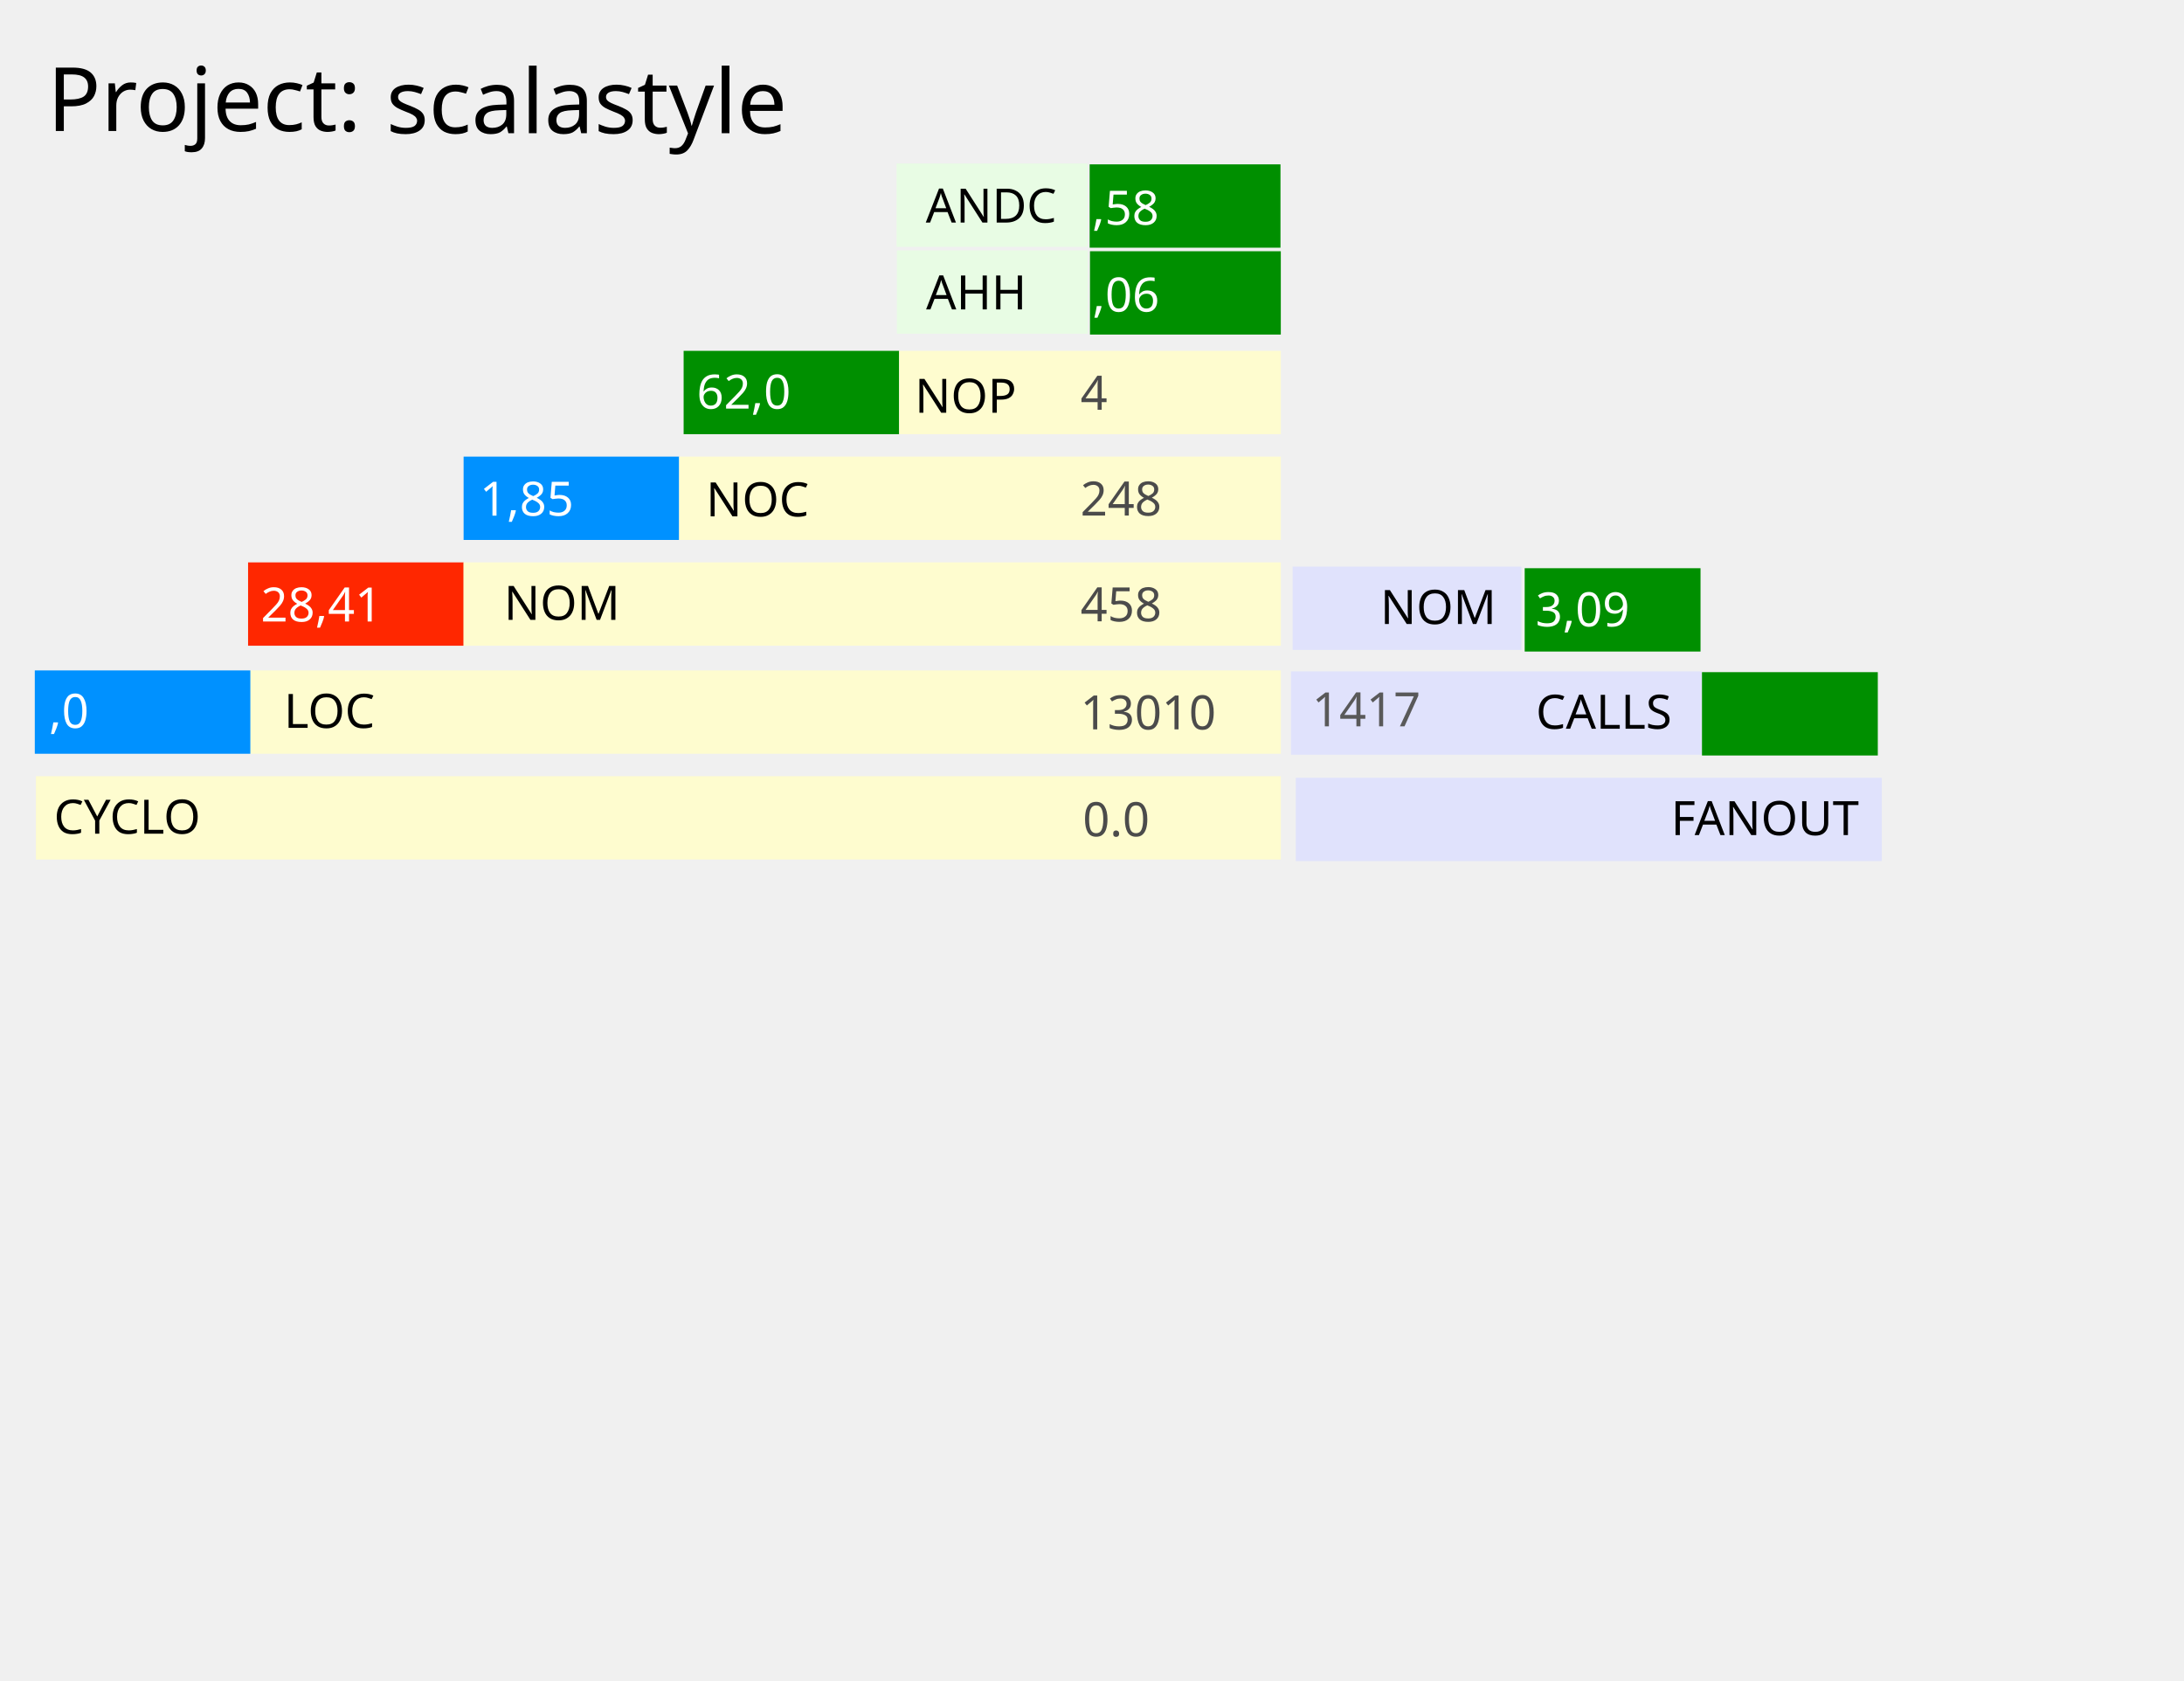
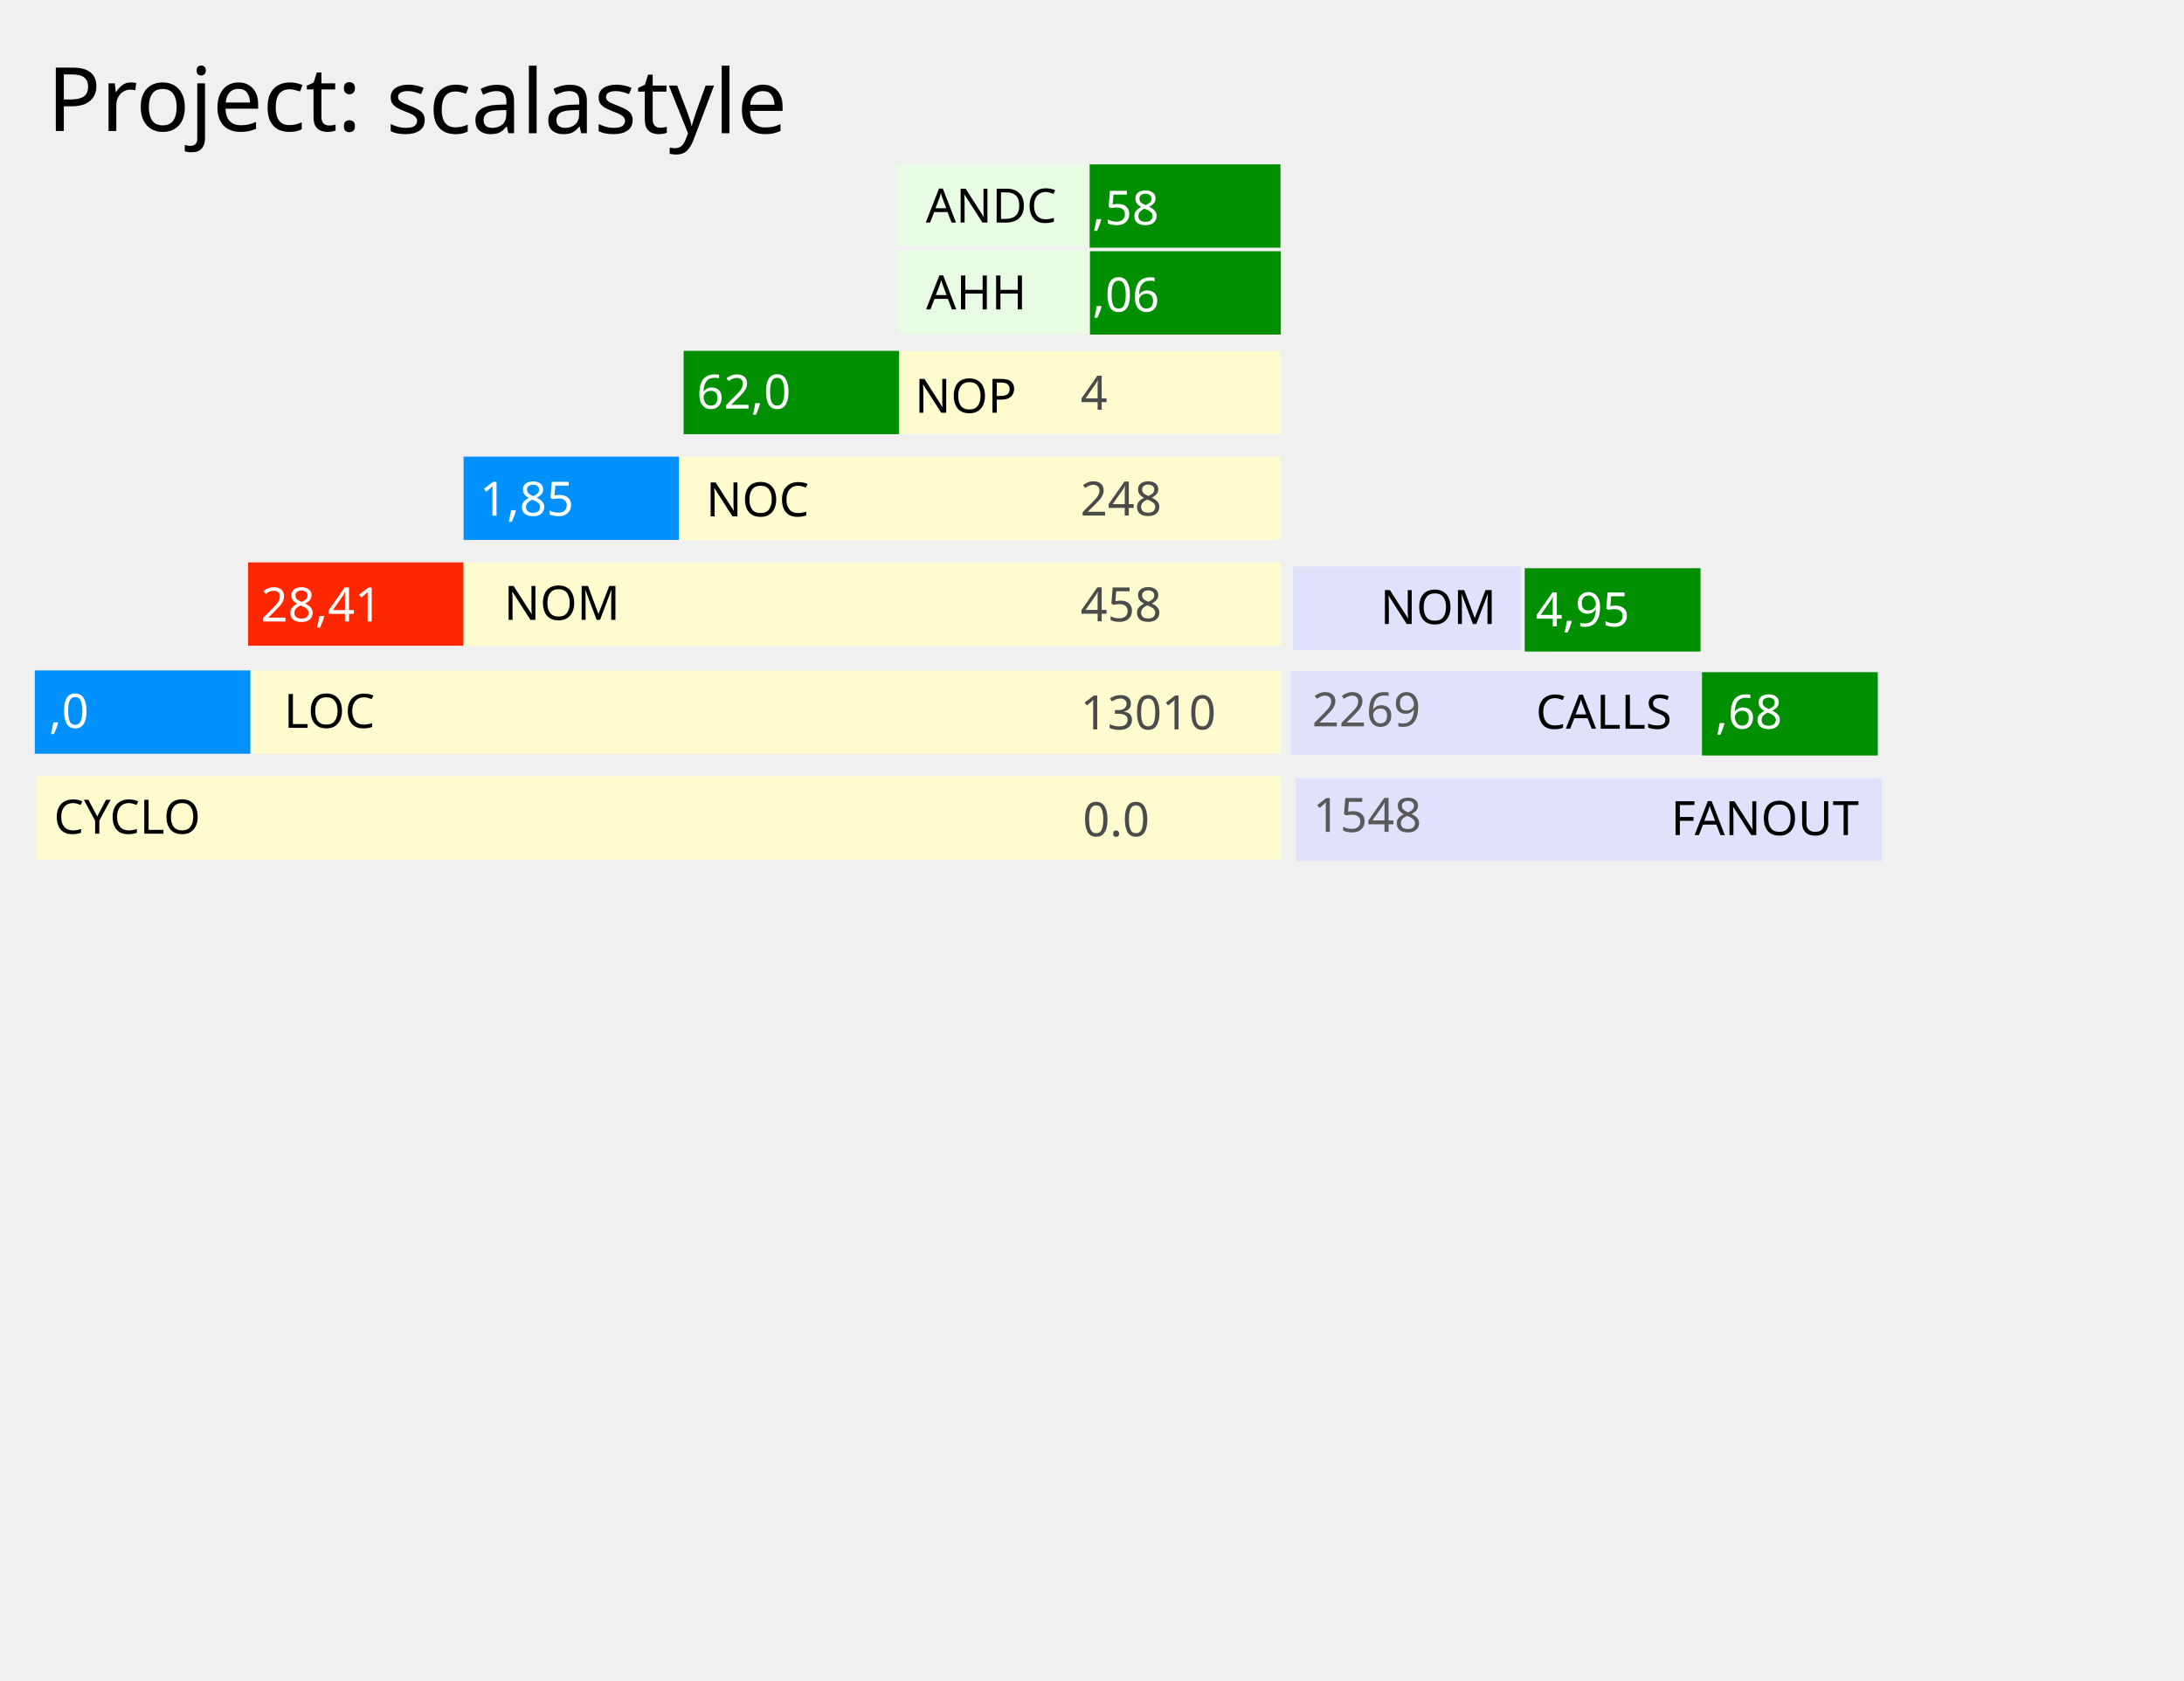
<svg xmlns="http://www.w3.org/2000/svg" xmlns:xlink="http://www.w3.org/1999/xlink" height="200mm" id="svg8" version="1.1" viewBox="0 0 260 200" width="260mm">
  <defs id="defs2">
    <linearGradient id="linearGradient840">
      <stop id="stop836" offset="0" style="stop-color:#000000;stop-opacity:1;" />
      <stop id="stop838" offset="1" style="stop-color:#000000;stop-opacity:0;" />
    </linearGradient>
    <linearGradient gradientUnits="userSpaceOnUse" id="linearGradient842" x1="33.221" x2="113.455" xlink:href="#linearGradient840" y1="-139.545" y2="-139.545" />
  </defs>
  <g id="layer1" transform="translate(0,-97)">
    <rect height="9.919" id="rect826" style="fill:#008f00;fill-opacity:1;stroke:none;stroke-width:0.14;stroke-miterlimit:4;stroke-dasharray:none;stroke-opacity:1" width="25.658" x="81.384" y="138.762" />
    <rect height="9.919" id="rect826-1" style="fill:#fefccf;fill-opacity:1;stroke:none;stroke-width:0.186;stroke-miterlimit:4;stroke-dasharray:none;stroke-opacity:1" width="45.436" x="107.041" y="138.762" />
    <text id="text1141" style="font-style:normal;font-weight:normal;font-size:10.583px;line-height:1.25;font-family:sans-serif;letter-spacing:0px;word-spacing:0px;fill:#000000;fill-opacity:1;stroke:none;stroke-width:0.265" x="108.912" xml:space="preserve" y="146.135">
      <tspan id="tspan1139" style="stroke-width:0.265" x="108.912" y="146.135">
        <tspan id="tspan1137" style="font-size:5.644px;fill:#000000;fill-opacity:1;stroke-width:0.265" x="108.912" y="146.135">NOP</tspan>
      </tspan>
    </text>
    <text id="text1115" style="font-style:normal;font-weight:normal;font-size:10.583px;line-height:1.25;font-family:sans-serif;letter-spacing:0px;word-spacing:0px;fill:#4b4b4b;fill-opacity:1;stroke:none;stroke-width:0.265" x="128.623" xml:space="preserve" y="145.776">
      <tspan id="tspan1113" style="fill:#4b4b4b;fill-opacity:1;stroke-width:0.265" x="128.623" y="145.776">
        <tspan id="tspan1111" style="font-size:5.644px;fill:#4b4b4b;fill-opacity:1;stroke-width:0.265" x="128.623" y="145.776">4</tspan>
      </tspan>
    </text>
    <rect height="9.919" id="rect826-2" style="fill:#0091ff;fill-opacity:1;stroke:none;stroke-width:0.14;stroke-miterlimit:4;stroke-dasharray:none;stroke-opacity:1" width="25.658" x="55.191" y="151.353" />
    <rect height="9.919" id="rect826-1-8" style="fill:#fefccf;fill-opacity:1;stroke:none;stroke-width:0.234;stroke-miterlimit:4;stroke-dasharray:none;stroke-opacity:1" width="71.628" x="80.849" y="151.353" />
    <text id="text1129" style="font-style:normal;font-weight:normal;font-size:10.583px;line-height:1.25;font-family:sans-serif;letter-spacing:0px;word-spacing:0px;fill:#000000;fill-opacity:1;stroke:none;stroke-width:0.265" x="84.056" xml:space="preserve" y="158.459">
      <tspan id="tspan1127" style="stroke-width:0.265" x="84.056" y="158.459">
        <tspan id="tspan1123" style="font-size:5.644px;fill:#000000;fill-opacity:1;stroke-width:0.265" x="84.056" y="158.459">NOC</tspan>
        <tspan dx="0" id="tspan1125" style="font-size:5.644px;fill:#000000;fill-opacity:1;stroke-width:0.265" x="96.668" y="158.459" />
      </tspan>
    </text>
    <text id="text1135" style="font-style:normal;font-weight:normal;font-size:10.583px;line-height:1.25;font-family:sans-serif;letter-spacing:0px;word-spacing:0px;fill:#4b4b4b;fill-opacity:1;stroke:none;stroke-width:0.265" x="128.623" xml:space="preserve" y="158.367">
      <tspan id="tspan1133" style="fill:#4b4b4b;fill-opacity:1;stroke-width:0.265" x="128.623" y="158.367">
        <tspan id="tspan1131" style="font-size:5.644px;fill:#4b4b4b;fill-opacity:1;stroke-width:0.265" x="128.623" y="158.367">248</tspan>
      </tspan>
    </text>
    <text id="text1177" style="font-style:normal;font-weight:normal;font-size:10.583px;line-height:1.25;font-family:sans-serif;letter-spacing:0px;word-spacing:0px;fill:#ffffff;fill-opacity:1;stroke:none;stroke-width:0.265" x="82.944" xml:space="preserve" y="145.642">
      <tspan id="tspan1175" style="stroke-width:0.265" x="82.944" y="145.642">
        <tspan id="tspan1173" style="font-size:5.644px;fill:#ffffff;fill-opacity:1;stroke-width:0.265" x="82.944" y="145.642">62,0</tspan>
      </tspan>
    </text>
    <text id="text1121" style="font-style:normal;font-weight:normal;font-size:10.583px;line-height:1.25;font-family:sans-serif;letter-spacing:0px;word-spacing:0px;fill:#ffffff;fill-opacity:1;stroke:none;stroke-width:0.265" x="57.11" xml:space="preserve" y="158.383">
      <tspan id="tspan1119" style="stroke-width:0.265" x="57.11" y="158.383">
        <tspan id="tspan1117" style="font-size:5.644px;fill:#ffffff;fill-opacity:1;stroke-width:0.265" x="57.11" y="158.383">1,85</tspan>
      </tspan>
    </text>
    <rect height="9.919" id="rect826-2-8" style="fill:#ff2700;fill-opacity:1;stroke:none;stroke-width:0.14;stroke-miterlimit:4;stroke-dasharray:none;stroke-opacity:1" width="25.658" x="29.533" y="163.944" />
    <rect height="9.919" id="rect826-1-8-9" style="fill:#fefccf;fill-opacity:1;stroke:none;stroke-width:0.272;stroke-miterlimit:4;stroke-dasharray:none;stroke-opacity:1" width="97.286" x="55.191" y="163.944" />
    <text id="text1159" style="font-style:normal;font-weight:normal;font-size:10.583px;line-height:1.25;font-family:sans-serif;letter-spacing:0px;word-spacing:0px;fill:#000000;fill-opacity:1;stroke:none;stroke-width:0.265" x="60.002" xml:space="preserve" y="170.783">
      <tspan id="tspan1157" style="stroke-width:0.265" x="60.002" y="170.783">
        <tspan id="tspan1155" style="font-size:5.644px;fill:#000000;fill-opacity:1;stroke-width:0.265" x="60.002" y="170.783">NOM</tspan>
      </tspan>
    </text>
    <text id="text1171" style="font-style:normal;font-weight:normal;font-size:10.583px;line-height:1.25;font-family:sans-serif;letter-spacing:0px;word-spacing:0px;fill:#4b4b4b;fill-opacity:1;stroke:none;stroke-width:0.265" x="128.623" xml:space="preserve" y="170.958">
      <tspan id="tspan1169" style="fill:#4b4b4b;fill-opacity:1;stroke-width:0.265" x="128.623" y="170.958">
        <tspan id="tspan1167" style="font-size:5.644px;fill:#4b4b4b;fill-opacity:1;stroke-width:0.265" x="128.623" y="170.958">458</tspan>
      </tspan>
    </text>
    <text id="text1153" style="font-style:normal;font-weight:normal;font-size:10.583px;line-height:1.25;font-family:sans-serif;letter-spacing:0px;word-spacing:0px;fill:#ffffff;fill-opacity:1;stroke:none;stroke-width:0.265" x="31.051" xml:space="preserve" y="170.974">
      <tspan id="tspan1151" style="stroke-width:0.265" x="31.051" y="170.974">
        <tspan id="tspan1149" style="font-size:5.644px;fill:#ffffff;fill-opacity:1;stroke-width:0.265" x="31.051" y="170.974">28,41</tspan>
      </tspan>
    </text>
    <rect height="9.919" id="rect826-1-8-9-3" style="fill:#fefccf;fill-opacity:1;stroke:none;stroke-width:0.306;stroke-miterlimit:4;stroke-dasharray:none;stroke-opacity:1" width="122.677" x="29.801" y="176.803" />
    <text id="text1147" style="font-style:normal;font-weight:normal;font-size:10.583px;line-height:1.25;font-family:sans-serif;letter-spacing:0px;word-spacing:0px;fill:#000000;fill-opacity:1;stroke:none;stroke-width:0.265" x="33.81" xml:space="preserve" y="183.642">
      <tspan id="tspan1145" style="stroke-width:0.265" x="33.81" y="183.642">
        <tspan id="tspan1143" style="font-size:5.644px;fill:#000000;fill-opacity:1;stroke-width:0.265" x="33.81" y="183.642">LOC</tspan>
      </tspan>
    </text>
    <text id="text1165" style="font-style:normal;font-weight:normal;font-size:10.583px;line-height:1.25;font-family:sans-serif;letter-spacing:0px;word-spacing:0px;fill:#4b4b4b;fill-opacity:1;stroke:none;stroke-width:0.265" x="128.623" xml:space="preserve" y="183.817">
      <tspan id="tspan1163" style="fill:#4b4b4b;fill-opacity:1;stroke-width:0.265" x="128.623" y="183.817">
        <tspan id="tspan1161" style="font-size:5.644px;fill:#4b4b4b;fill-opacity:1;stroke-width:0.265" x="128.623" y="183.817">13010</tspan>
      </tspan>
    </text>
    <text id="text1199" style="font-style:normal;font-weight:normal;font-size:10.583px;line-height:1.25;font-family:sans-serif;letter-spacing:0px;word-spacing:0px;fill:#000000;fill-opacity:1;stroke:none;stroke-width:0.265" x="5.613" xml:space="preserve" y="112.594">
      <tspan id="tspan1197" style="stroke-width:0.265" x="5.613" y="112.594">
        <tspan id="tspan1195" style="stroke-width:0.265" x="5.613" y="112.594">Project:</tspan>
      </tspan>
    </text>
    <text id="text1205" style="font-style:normal;font-weight:normal;font-size:10.583px;line-height:1.25;font-family:sans-serif;letter-spacing:0px;word-spacing:0px;fill:#000000;fill-opacity:1;stroke:none;stroke-width:0.265" x="45.97" xml:space="preserve" y="112.861">
      <tspan id="tspan1203" style="stroke-width:0.265" x="45.97" y="112.861">
        <tspan id="tspan1201" style="stroke-width:0.265" x="45.97" y="112.861">scalastyle</tspan>
      </tspan>
    </text>
    <rect height="9.919" id="rect826-2-8-3" style="fill:#0091ff;fill-opacity:1;stroke:none;stroke-width:0.14;stroke-miterlimit:4;stroke-dasharray:none;stroke-opacity:1" width="25.658" x="4.143" y="176.803" />
    <text id="text1153-8" style="font-style:normal;font-weight:normal;font-size:5.644px;line-height:1.25;font-family:sans-serif;letter-spacing:0px;word-spacing:0px;fill:#ffffff;fill-opacity:1;stroke:none;stroke-width:0.265" x="5.834" xml:space="preserve" y="183.64">
      <tspan id="tspan1151-1" style="stroke-width:0.265" x="5.834" y="183.64">,0<tspan id="tspan1149-5" style="font-size:5.644px;fill:#ffffff;fill-opacity:1;stroke-width:0.265" x="5.834" y="183.64" />
      </tspan>
    </text>
    <rect height="9.919" id="rect826-1-8-9-3-9" style="fill:#fefccf;fill-opacity:1;stroke:none;stroke-width:0.336;stroke-miterlimit:4;stroke-dasharray:none;stroke-opacity:1" width="148.201" x="4.276" y="189.394" />
    <text id="text1147-3" style="font-style:normal;font-weight:normal;font-size:5.644px;line-height:1.25;font-family:sans-serif;letter-spacing:0px;word-spacing:0px;fill:#000000;fill-opacity:1;stroke:none;stroke-width:0.265" x="6.415" xml:space="preserve" y="196.233">
      <tspan id="tspan1145-6" style="stroke-width:0.265" x="6.415" y="196.233">CYCLO<tspan id="tspan1143-7" style="font-size:5.644px;fill:#000000;fill-opacity:1;stroke-width:0.265" x="6.415" y="196.233" />
      </tspan>
    </text>
    <text id="text1165-5" style="font-style:normal;font-weight:normal;font-size:10.583px;line-height:1.25;font-family:sans-serif;letter-spacing:0px;word-spacing:0px;fill:#4b4b4b;fill-opacity:1;stroke:none;stroke-width:0.265" x="128.89" xml:space="preserve" y="196.541">
      <tspan id="tspan1163-8" style="fill:#4b4b4b;fill-opacity:1;stroke-width:0.265" x="128.89" y="196.541">
        <tspan id="tspan1161-8" style="font-size:5.644px;fill:#4b4b4b;fill-opacity:1;stroke-width:0.265" x="128.89" y="196.541">0.0</tspan>
      </tspan>
    </text>
    <rect height="9.919" id="rect826-1-7" style="fill:#008f00;fill-opacity:1;stroke:none;stroke-width:0.132;stroke-miterlimit:4;stroke-dasharray:none;stroke-opacity:1" width="22.718" x="129.759" y="126.905" />
    <rect height="9.919" id="rect826-1-7-6" style="fill:#e8fce4;fill-opacity:1;stroke:none;stroke-width:0.132;stroke-miterlimit:4;stroke-dasharray:none;stroke-opacity:1" width="22.718" x="106.774" y="126.801" />
    <text id="text4037" style="font-style:normal;font-weight:normal;font-size:5.644px;line-height:1.25;font-family:sans-serif;letter-spacing:0px;word-spacing:0px;fill:#000000;fill-opacity:1;stroke:none;stroke-width:0.265" x="110.249" xml:space="preserve" y="133.832">
      <tspan id="tspan4035" style="stroke-width:0.265" x="110.249" y="133.832">AHH</tspan>
    </text>
    <text id="text4037-7" style="font-style:normal;font-weight:normal;font-size:5.644px;line-height:1.25;font-family:sans-serif;letter-spacing:0px;word-spacing:0px;fill:#ffffff;fill-opacity:1;stroke:none;stroke-width:0.265" x="130.055" xml:space="preserve" y="134.085">
      <tspan id="tspan4035-5" style="fill:#ffffff;fill-opacity:1;stroke-width:0.265" x="130.055" y="134.085">,06</tspan>
    </text>
    <rect height="9.919" id="rect826-1-7-2" style="fill:#008f00;fill-opacity:1;stroke:none;stroke-width:0.132;stroke-miterlimit:4;stroke-dasharray:none;stroke-opacity:1" width="22.718" x="129.72" y="116.564" />
    <rect height="9.919" id="rect826-1-7-6-3" style="fill:#e8fce4;fill-opacity:1;stroke:none;stroke-width:0.132;stroke-miterlimit:4;stroke-dasharray:none;stroke-opacity:1" width="22.718" x="106.735" y="116.459" />
    <text id="text4037-2" style="font-style:normal;font-weight:normal;font-size:5.644px;line-height:1.25;font-family:sans-serif;letter-spacing:0px;word-spacing:0px;fill:#000000;fill-opacity:1;stroke:none;stroke-width:0.265" x="110.21" xml:space="preserve" y="123.49">
      <tspan id="tspan4035-0" style="stroke-width:0.265" x="110.21" y="123.49">ANDC</tspan>
    </text>
    <text id="text4037-7-3" style="font-style:normal;font-weight:normal;font-size:5.644px;line-height:1.25;font-family:sans-serif;letter-spacing:0px;word-spacing:0px;fill:#ffffff;fill-opacity:1;stroke:none;stroke-width:0.265" x="130.016" xml:space="preserve" y="123.743">
      <tspan id="tspan4035-5-6" style="fill:#ffffff;fill-opacity:1;stroke-width:0.265" x="130.016" y="123.743">,58</tspan>
    </text>
    <rect height="9.919" id="rect826-1-8-9-3-8" style="fill:#e0e2fc;fill-opacity:1;stroke:none;stroke-width:0.193;stroke-miterlimit:4;stroke-dasharray:none;stroke-opacity:1" width="48.895" x="153.695" y="176.92" />
    <rect height="9.919" id="rect826-1-8-9-3-8-5" style="fill:#e0e2fc;fill-opacity:1;stroke:none;stroke-width:0.144;stroke-miterlimit:4;stroke-dasharray:none;stroke-opacity:1" width="27.238" x="153.884" y="164.447" />
    <rect height="9.919" id="rect826-1-8-9-3-8-5-0" style="fill:#e0e2fc;fill-opacity:1;stroke:none;stroke-width:0.231;stroke-miterlimit:4;stroke-dasharray:none;stroke-opacity:1" width="69.76" x="154.262" y="189.582" />
    <text id="text1159-9" style="font-style:normal;font-weight:normal;font-size:10.583px;line-height:1.25;font-family:sans-serif;letter-spacing:0px;word-spacing:0px;fill:#000000;fill-opacity:1;stroke:none;stroke-width:0.265" x="164.325" xml:space="preserve" y="171.272">
      <tspan id="tspan1157-2" style="stroke-width:0.265" x="164.325" y="171.272">
        <tspan id="tspan1155-5" style="font-size:5.644px;fill:#000000;fill-opacity:1;stroke-width:0.265" x="164.325" y="171.272">NOM</tspan>
      </tspan>
    </text>
    <text id="text1159-9-1" style="font-style:normal;font-weight:normal;font-size:10.583px;line-height:1.25;font-family:sans-serif;letter-spacing:0px;word-spacing:0px;fill:#000000;fill-opacity:1;stroke:none;stroke-width:0.265" x="182.845" xml:space="preserve" y="183.745">
      <tspan id="tspan1157-2-7" style="font-size:5.644px;stroke-width:0.265" x="182.845" y="183.745">CALLS</tspan>
    </text>
    <text id="text1159-9-1-7" style="font-style:normal;font-weight:normal;font-size:10.583px;line-height:1.25;font-family:sans-serif;letter-spacing:0px;word-spacing:0px;fill:#000000;fill-opacity:1;stroke:none;stroke-width:0.265" x="198.92" xml:space="preserve" y="196.407">
      <tspan id="tspan1157-2-7-8" style="font-size:5.644px;stroke-width:0.265" x="198.92" y="196.407">FANOUT</tspan>
    </text>
    <rect height="9.919" id="rect826-24" style="fill:#008f00;fill-opacity:1;stroke:none;stroke-width:0.126;stroke-miterlimit:4;stroke-dasharray:none;stroke-opacity:1" width="20.933" x="181.51" y="164.636" />
    <rect height="9.919" id="rect826-24-4" style="fill:#008f00;fill-opacity:1;stroke:none;stroke-width:0.126;stroke-miterlimit:4;stroke-dasharray:none;stroke-opacity:1" width="20.933" x="202.615" y="177.009" />
    <text id="text1159-9-1-9" style="font-style:normal;font-weight:normal;font-size:10.583px;line-height:1.25;font-family:sans-serif;letter-spacing:0px;word-spacing:0px;fill:#000000;fill-opacity:1;stroke:none;stroke-width:0.265" x="156.202" xml:space="preserve" y="183.461">
-       <tspan id="tspan1157-2-7-7" style="font-size:5.644px;fill:#595959;fill-opacity:1;stroke-width:0.265" x="156.202" y="183.461">1417</tspan>
+       <tspan id="tspan1157-2-7-7" style="font-size:5.644px;fill:#595959;fill-opacity:1;stroke-width:0.265" x="156.202" y="183.461">2269</tspan>
    </text>
    <text id="text1159-9-1-9-3" style="font-style:normal;font-weight:normal;font-size:10.583px;line-height:1.25;font-family:sans-serif;letter-spacing:0px;word-spacing:0px;fill:#000000;fill-opacity:1;stroke:none;stroke-width:0.265" x="156.316" xml:space="preserve" y="196.022">
-       <tspan id="tspan1157-2-7-7-3" style="font-size:5.644px;fill:#595959;fill-opacity:1;stroke-width:0.265" x="156.316" y="196.022" />
+       <tspan id="tspan1157-2-7-7-3" style="font-size:5.644px;fill:#595959;fill-opacity:1;stroke-width:0.265" x="156.316" y="196.022">1548</tspan>
    </text>
    <text id="text4037-7-3-7" style="font-style:normal;font-weight:normal;font-size:5.644px;line-height:1.25;font-family:sans-serif;letter-spacing:0px;word-spacing:0px;fill:#ffffff;fill-opacity:1;stroke:none;stroke-width:0.265" x="204.206" xml:space="preserve" y="183.728">
-       <tspan id="tspan4035-5-6-8" style="fill:#ffffff;fill-opacity:1;stroke-width:0.265" x="204.206" y="183.728" />
+       <tspan id="tspan4035-5-6-8" style="fill:#ffffff;fill-opacity:1;stroke-width:0.265" x="204.206" y="183.728">,68</tspan>
    </text>
    <text id="text4037-7-3-7-2" style="font-style:normal;font-weight:normal;font-size:5.644px;line-height:1.25;font-family:sans-serif;letter-spacing:0px;word-spacing:0px;fill:#ffffff;fill-opacity:1;stroke:none;stroke-width:0.265" x="182.806" xml:space="preserve" y="171.557">
-       <tspan id="tspan4035-5-6-8-8" style="fill:#ffffff;fill-opacity:1;stroke-width:0.265" x="182.806" y="171.557">3,09</tspan>
+       <tspan id="tspan4035-5-6-8-8" style="fill:#ffffff;fill-opacity:1;stroke-width:0.265" x="182.806" y="171.557">4,95</tspan>
    </text>
  </g>
</svg>
